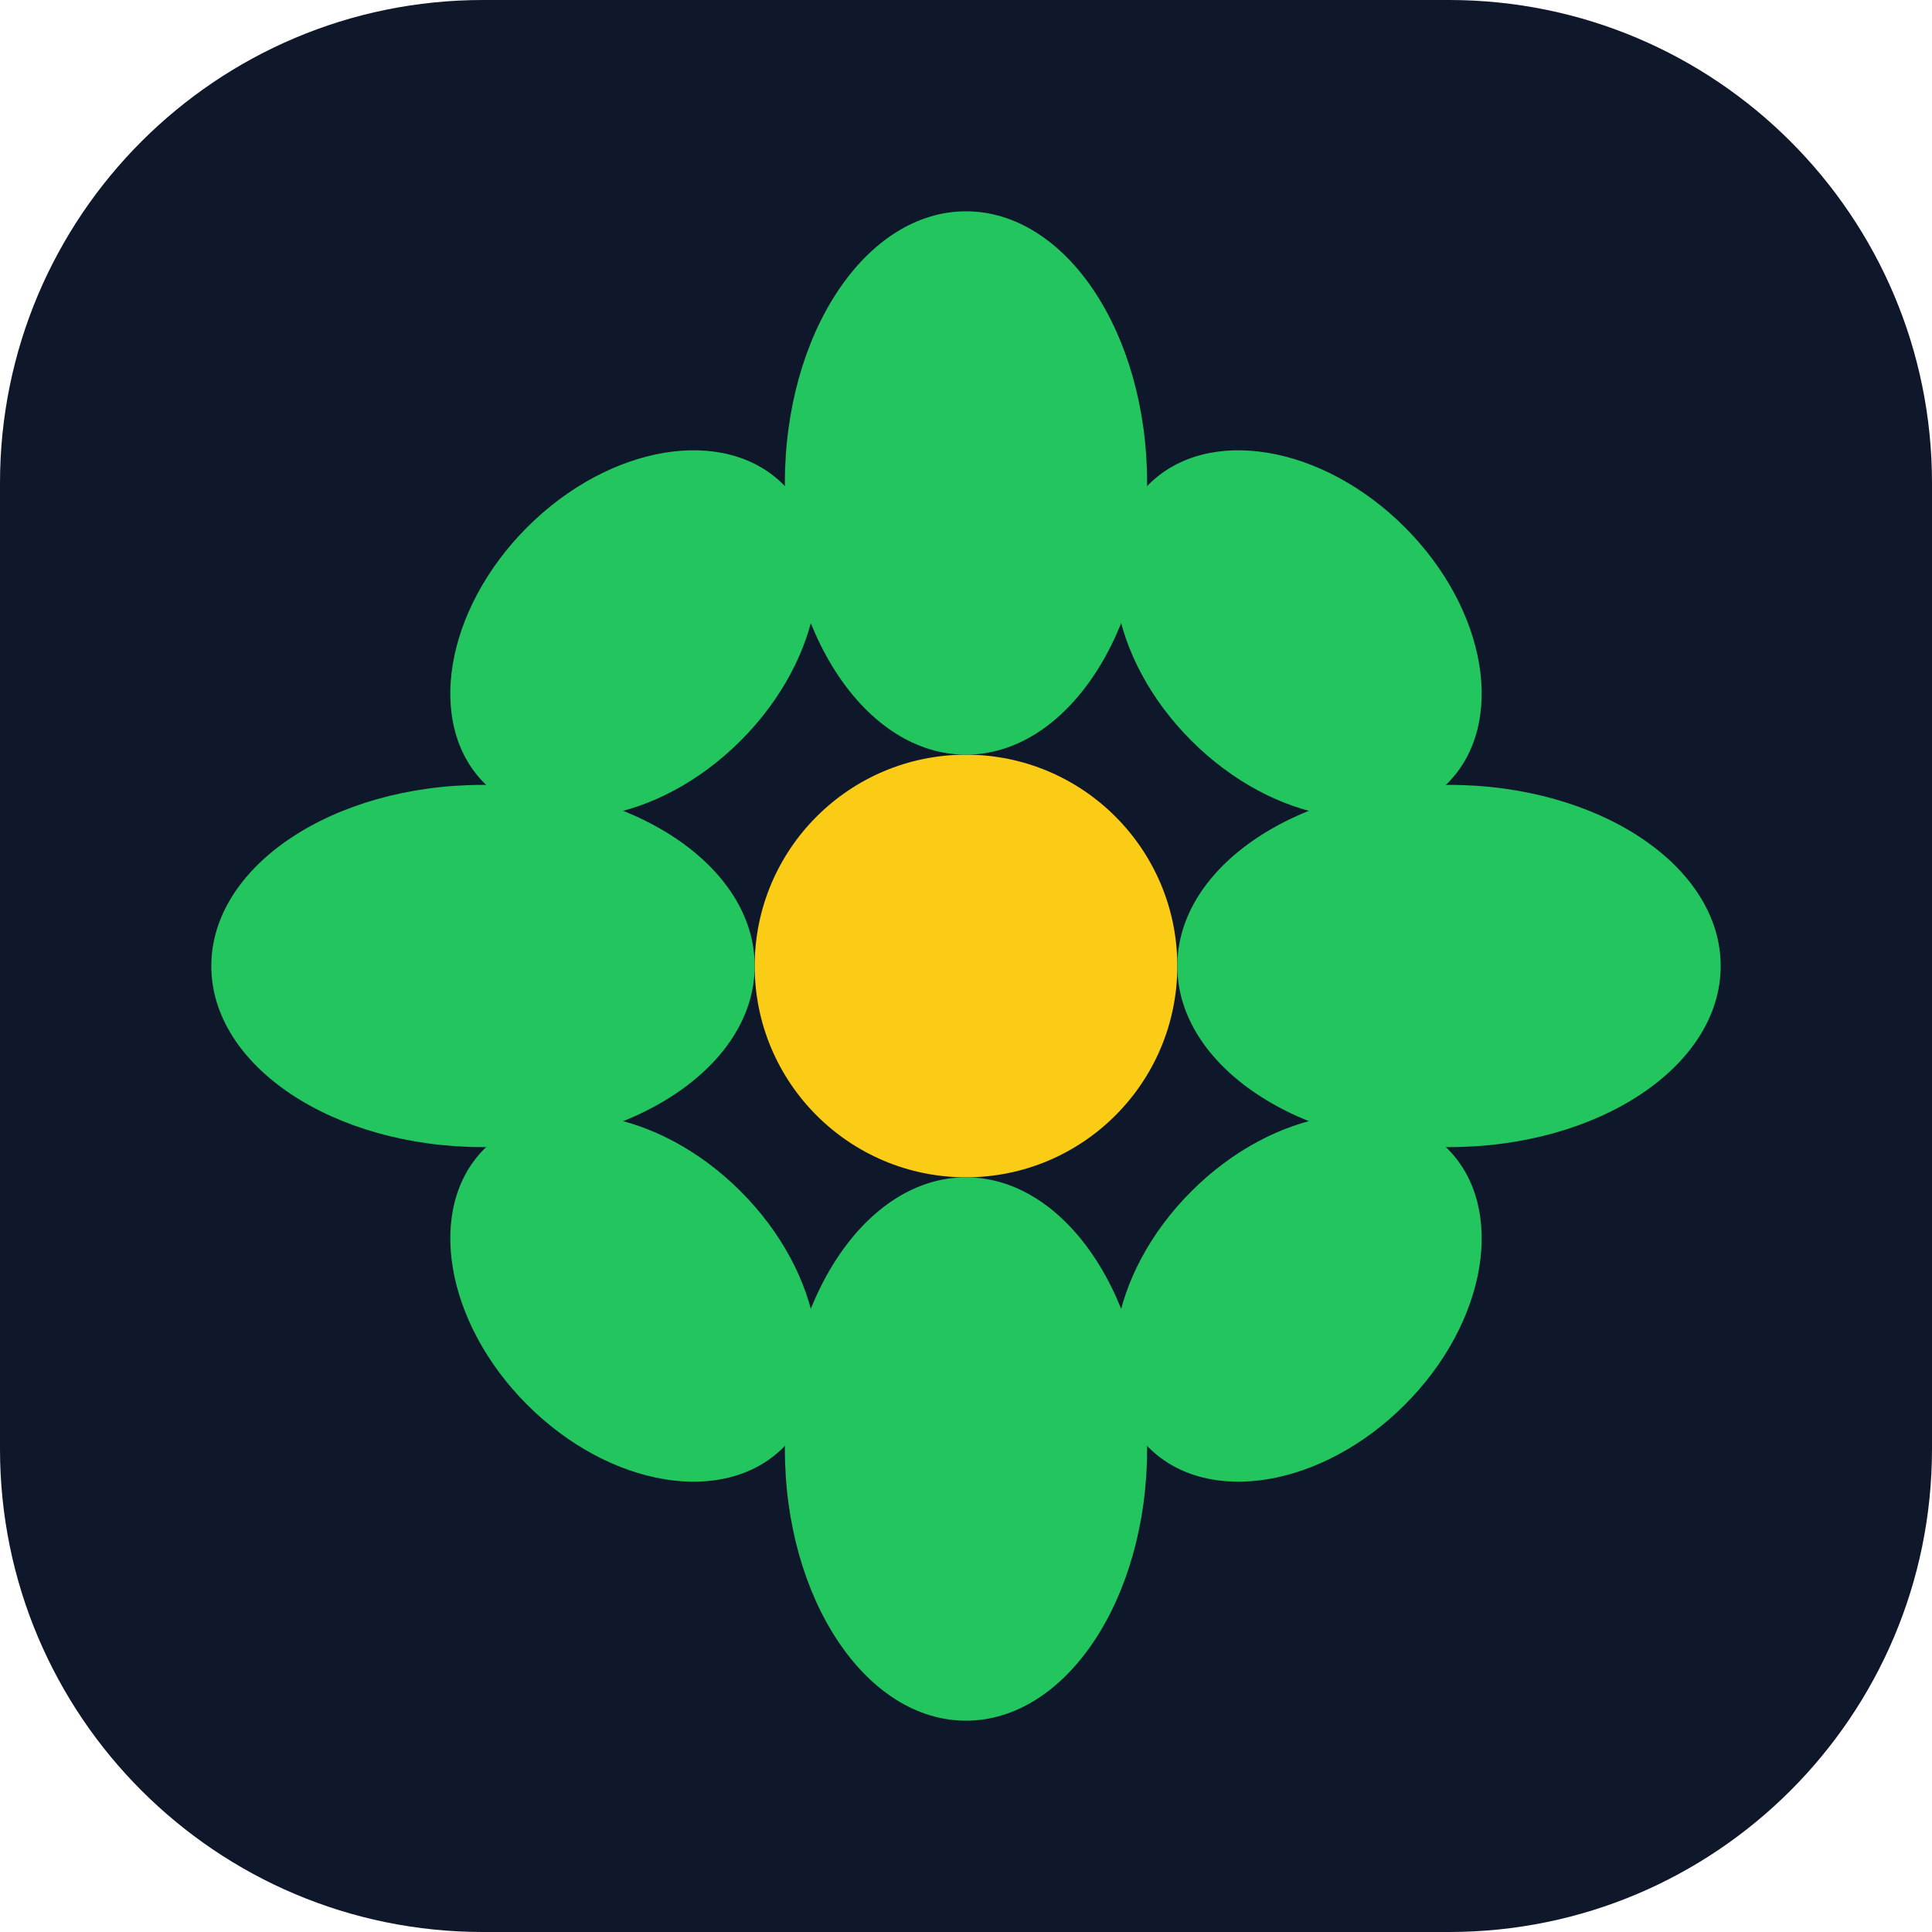
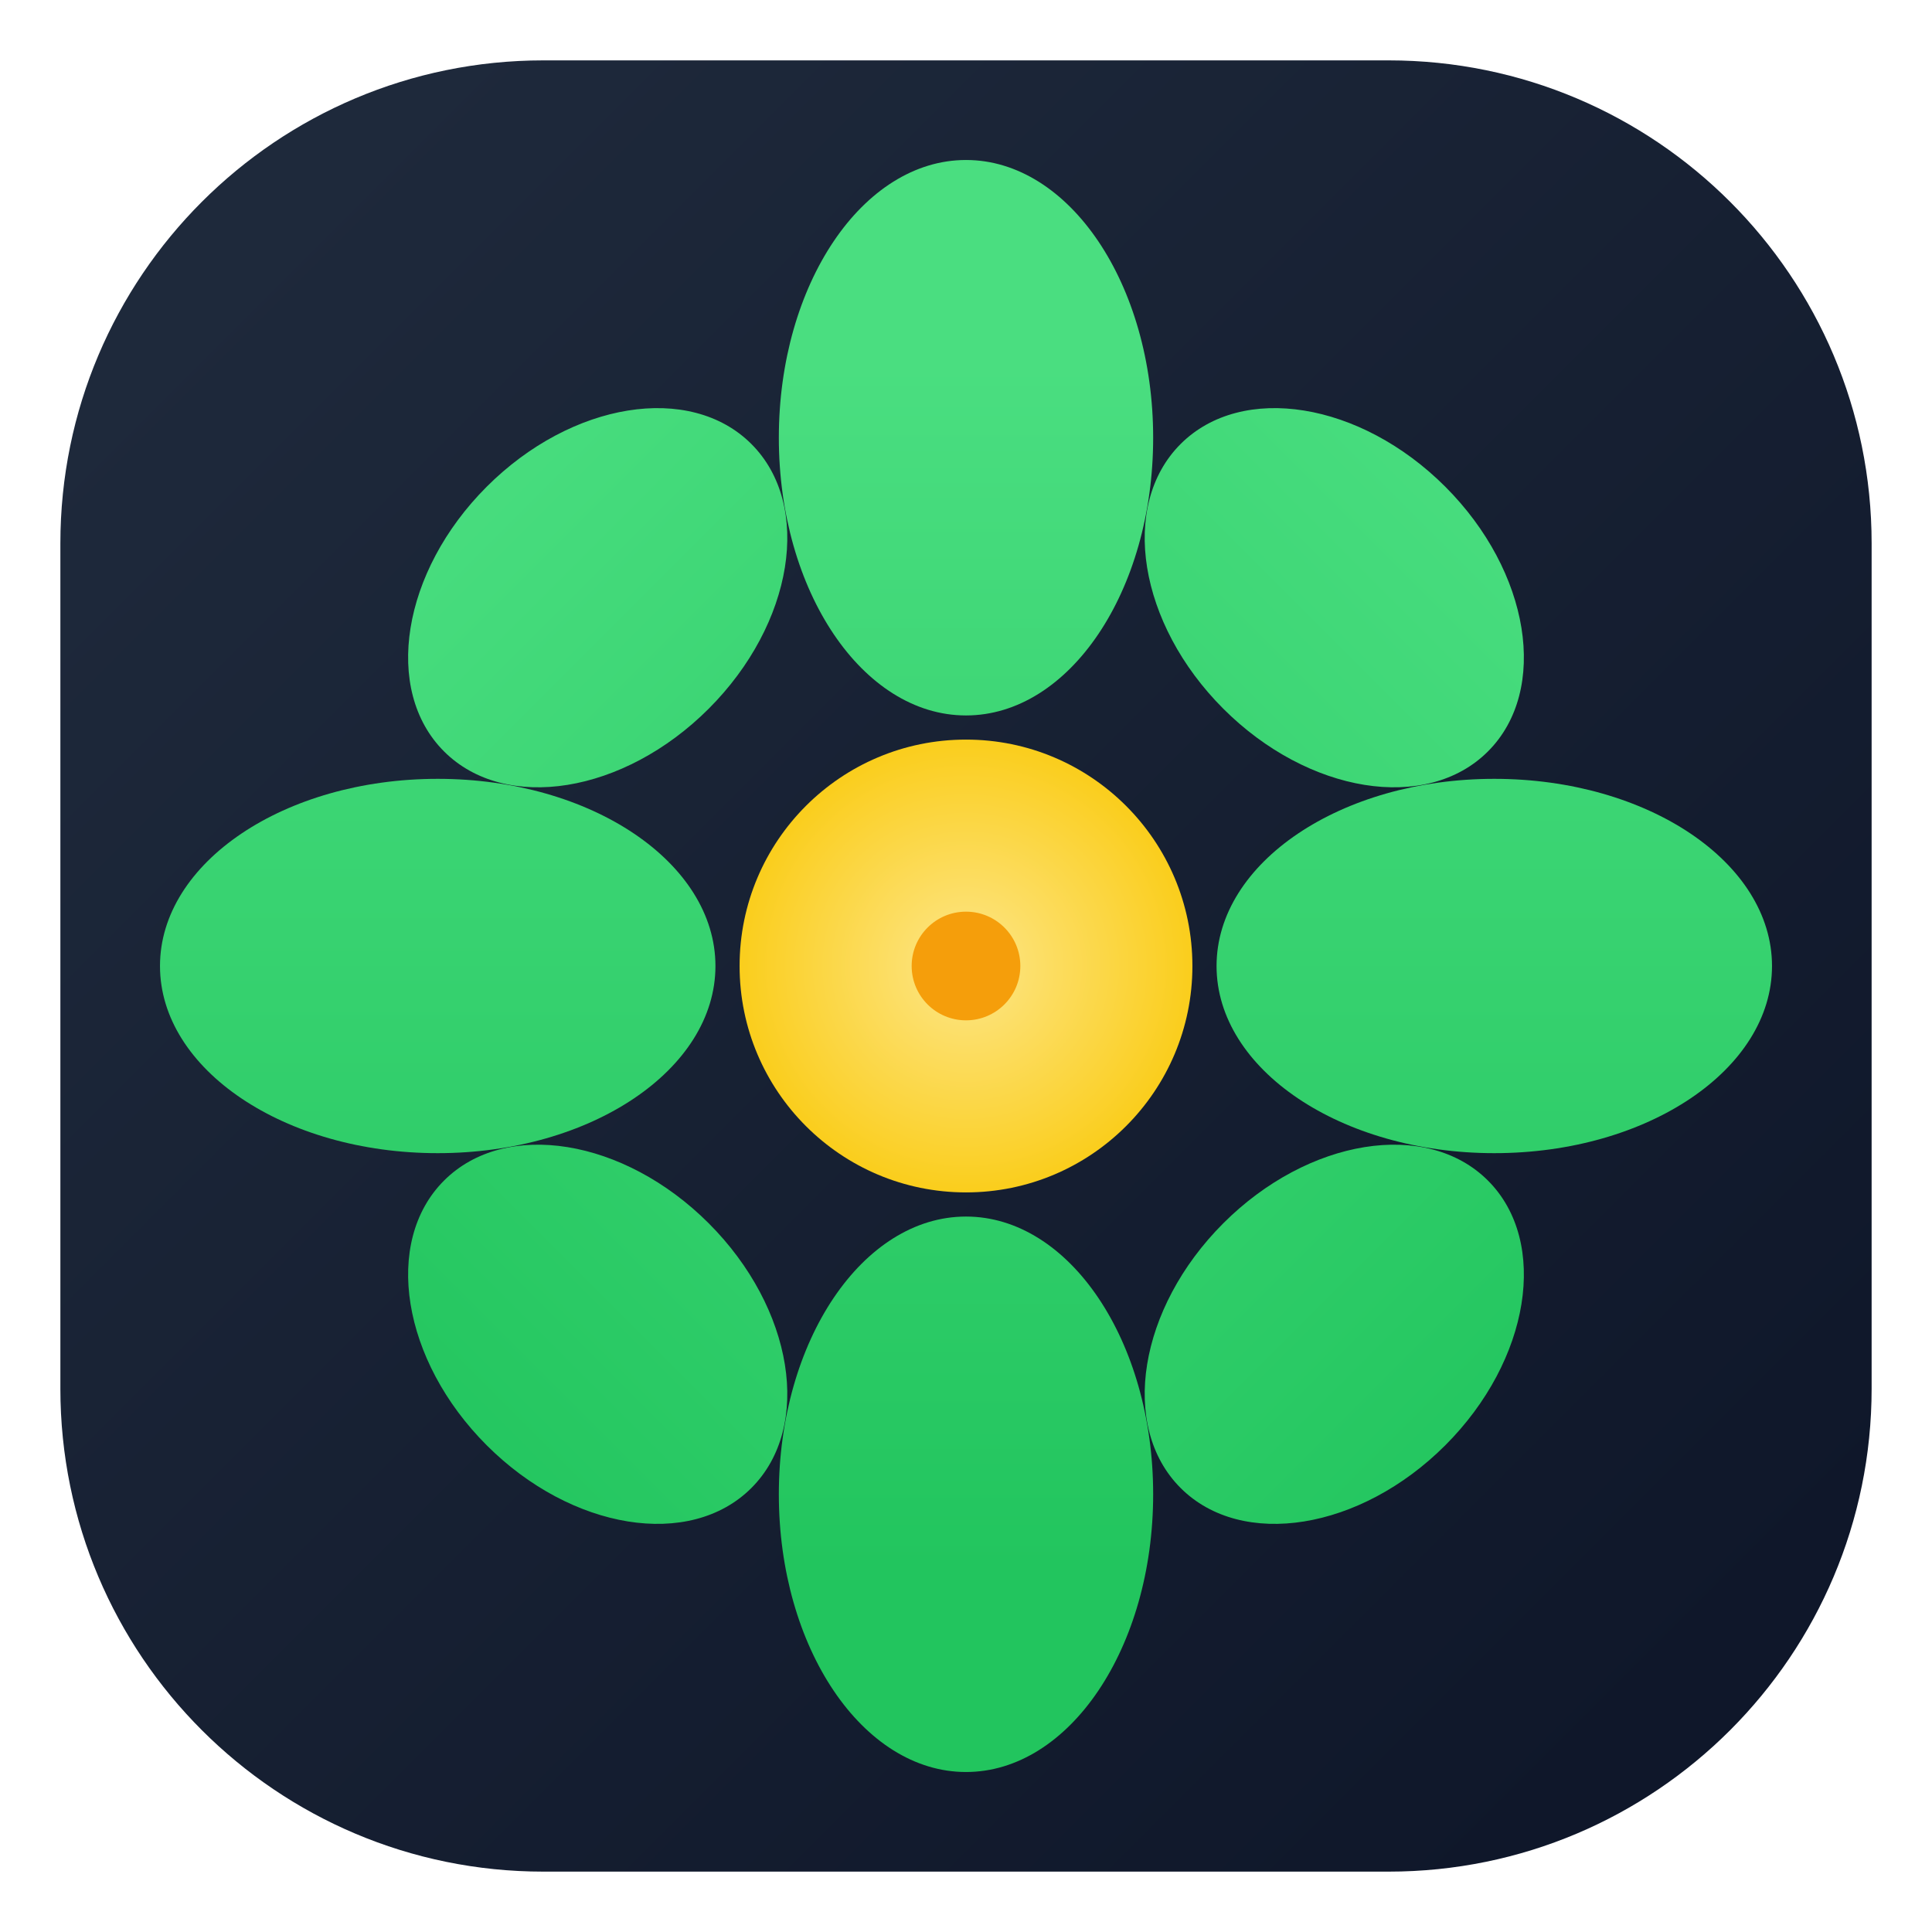
<svg xmlns="http://www.w3.org/2000/svg" viewBox="0 0 64 64" fill="none">
-   <rect width="64" height="64" rx="16" fill="#0f172a" />
-   <circle cx="32" cy="32" r="7" fill="#facc15" />
-   <ellipse cx="32" cy="16" rx="6" ry="9" fill="#22c55e" />
-   <ellipse cx="32" cy="48" rx="6" ry="9" fill="#22c55e" />
-   <ellipse cx="16" cy="32" rx="9" ry="6" fill="#22c55e" />
-   <ellipse cx="48" cy="32" rx="9" ry="6" fill="#22c55e" />
-   <ellipse cx="21" cy="21" rx="7" ry="5" transform="rotate(-45 21 21)" fill="#22c55e" />
-   <ellipse cx="43" cy="43" rx="7" ry="5" transform="rotate(-45 43 43)" fill="#22c55e" />
-   <ellipse cx="43" cy="21" rx="7" ry="5" transform="rotate(45 43 21)" fill="#22c55e" />
-   <ellipse cx="21" cy="43" rx="7" ry="5" transform="rotate(45 21 43)" fill="#22c55e" />
+   <defs>
+     <linearGradient id="bg" x1="8" y1="8" x2="56" y2="56" gradientUnits="userSpaceOnUse">
+       <stop stop-color="#1E293B" />
+       <stop offset="1" stop-color="#0F172A" />
+     </linearGradient>
+     <linearGradient id="petal" x1="32" y1="12" x2="32" y2="52" gradientUnits="userSpaceOnUse">
+       <stop stop-color="#4ADE80" />
+       <stop offset="1" stop-color="#22C55E" />
+     </linearGradient>
+     <radialGradient id="core" cx="0" cy="0" r="1" gradientUnits="userSpaceOnUse" gradientTransform="translate(32 32) rotate(90) scale(8)">
+       <stop stop-color="#FDE68A" />
+       <stop offset="1" stop-color="#FACC15" />
+     </radialGradient>
+   </defs>
+   <rect x="2" y="2" width="60" height="60" rx="16" fill="url(#bg)" />
+   <g fill="url(#petal)">
+     <ellipse cx="32" cy="14.5" rx="6.2" ry="9.2" />
+     <ellipse cx="32" cy="49.5" rx="6.2" ry="9.2" />
+     <ellipse cx="14.5" cy="32" rx="9.2" ry="6.2" />
+     <ellipse cx="49.5" cy="32" rx="9.2" ry="6.2" />
+     <ellipse cx="19.8" cy="19.8" rx="7.2" ry="5.2" transform="rotate(-45 19.8 19.8)" />
+     <ellipse cx="44.2" cy="44.2" rx="7.2" ry="5.2" transform="rotate(-45 44.2 44.2)" />
+     <ellipse cx="44.2" cy="19.8" rx="7.2" ry="5.2" transform="rotate(45 44.2 19.8)" />
+     <ellipse cx="19.8" cy="44.2" rx="7.2" ry="5.2" transform="rotate(45 19.8 44.2)" />
+   </g>
+   <circle cx="32" cy="32" r="7.5" fill="url(#core)" />
+   <circle cx="32" cy="32" r="1.8" fill="#F59E0B" />
</svg>
